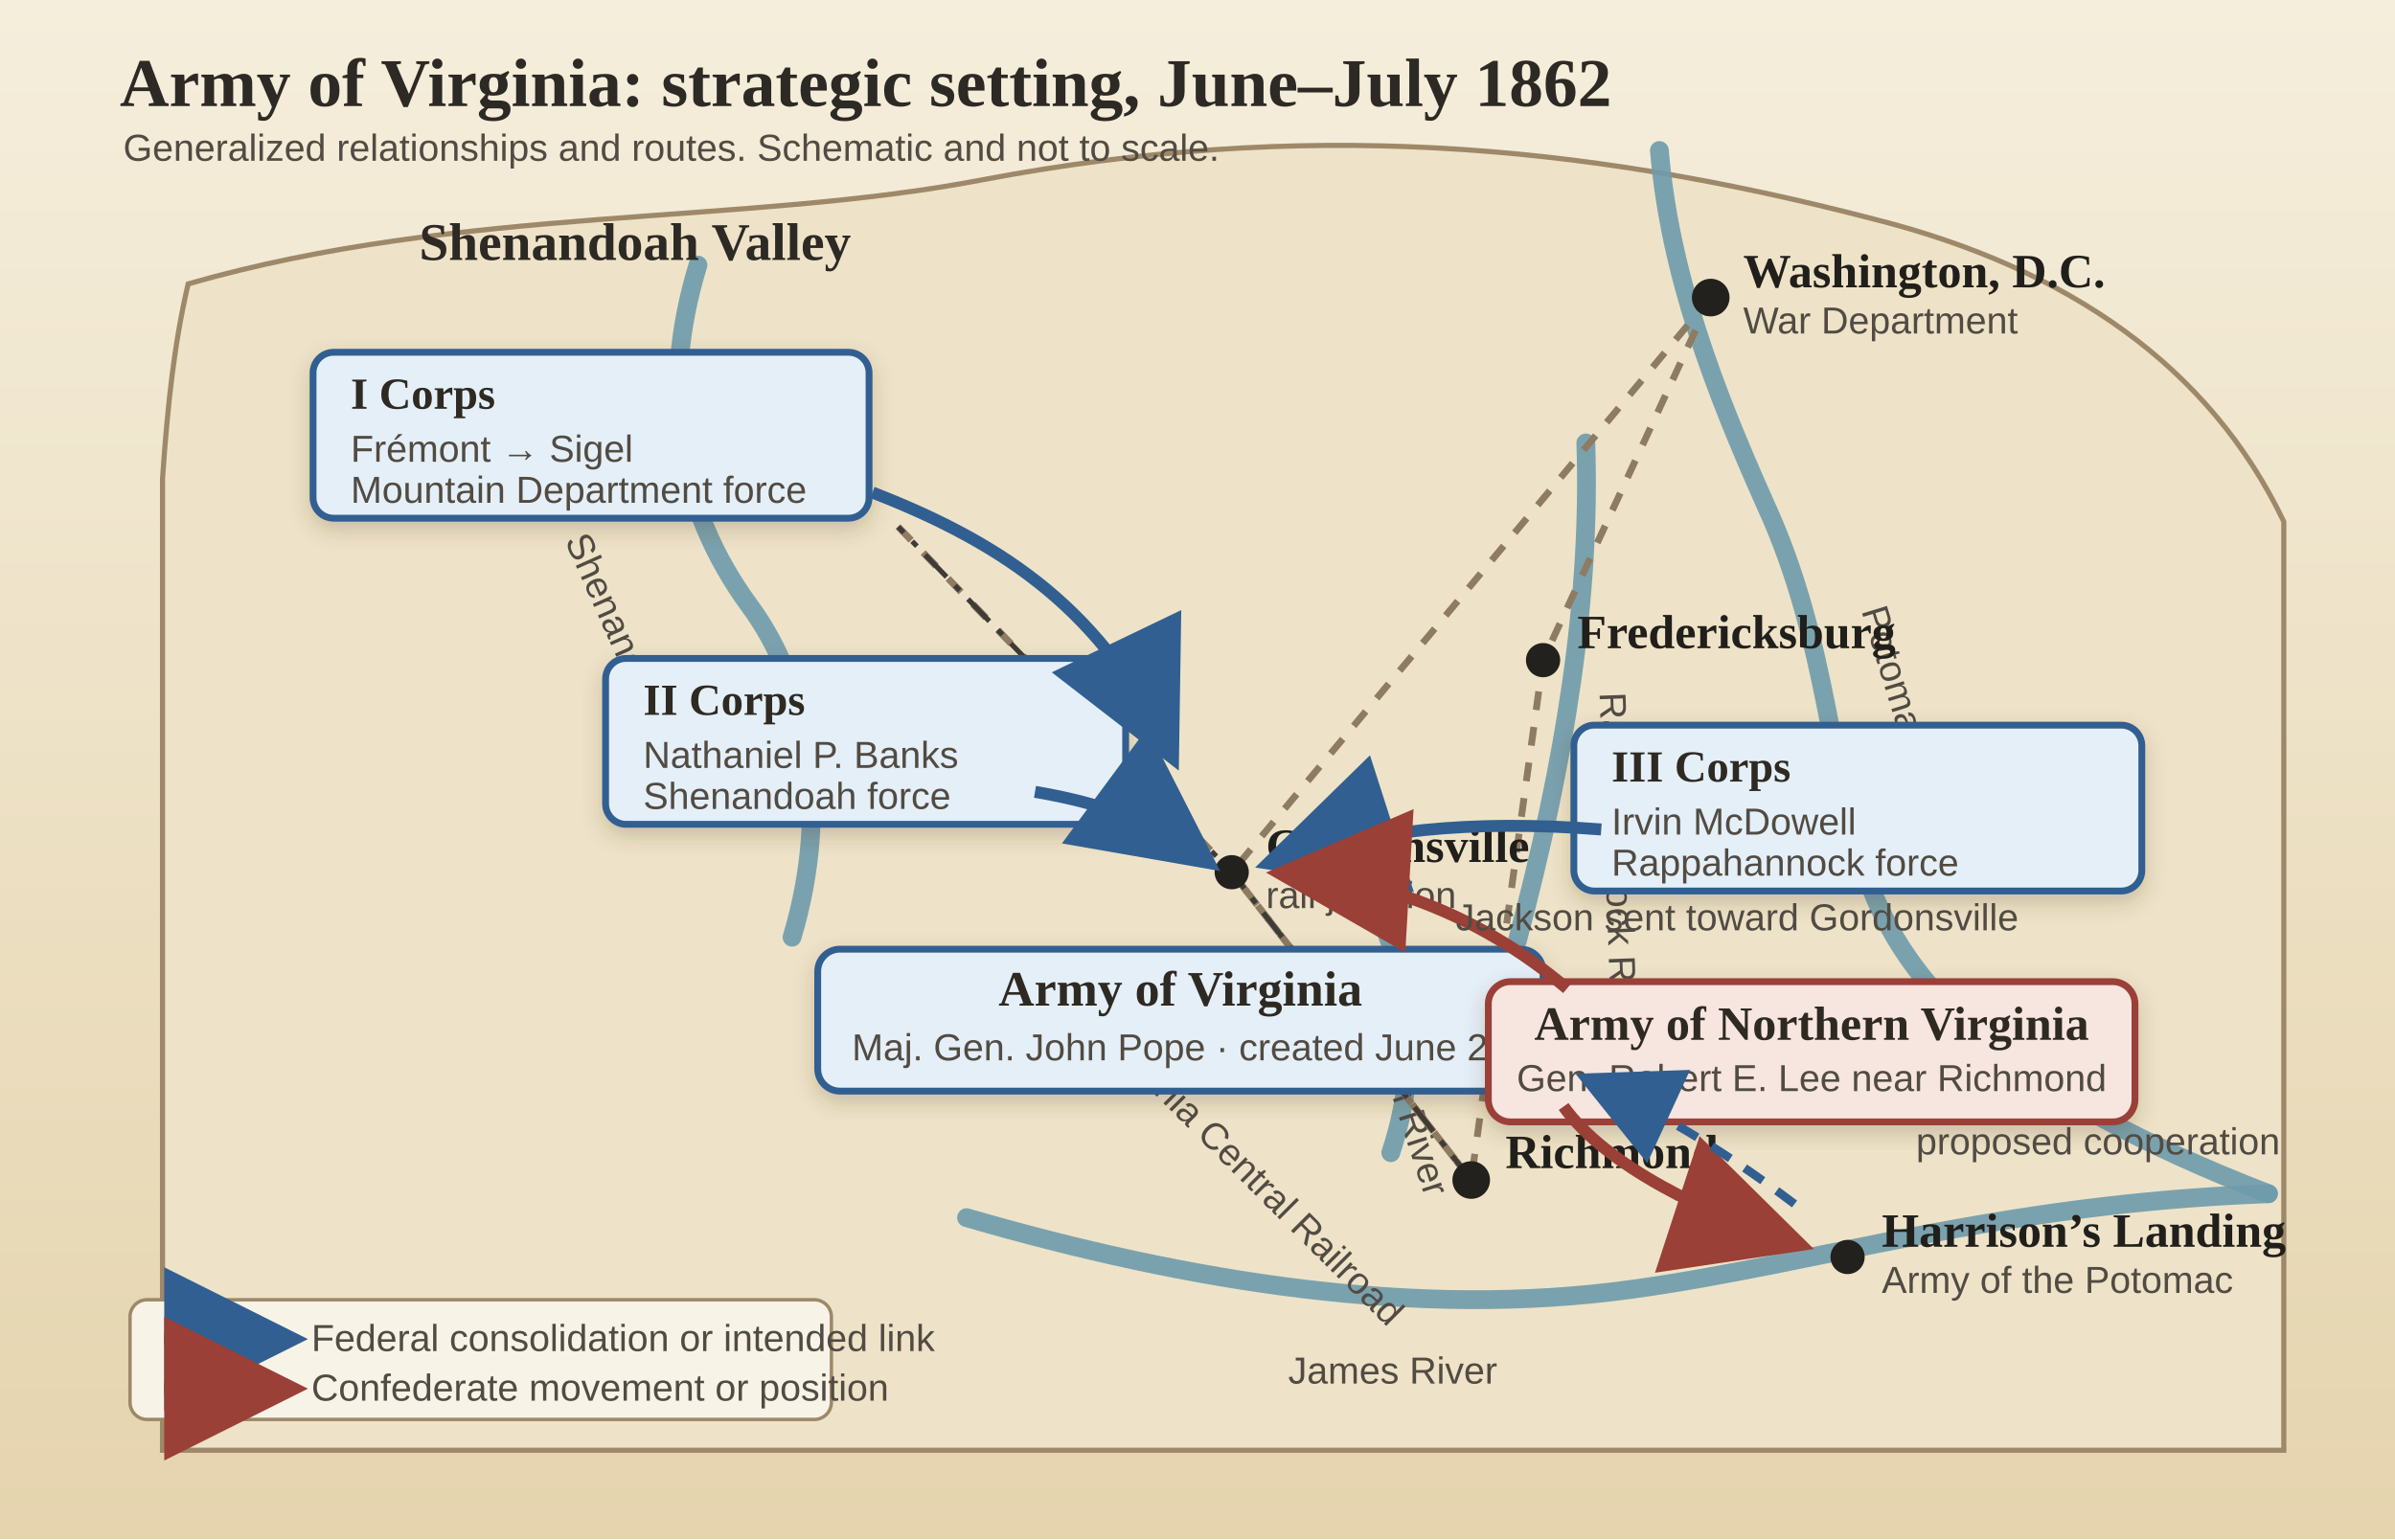
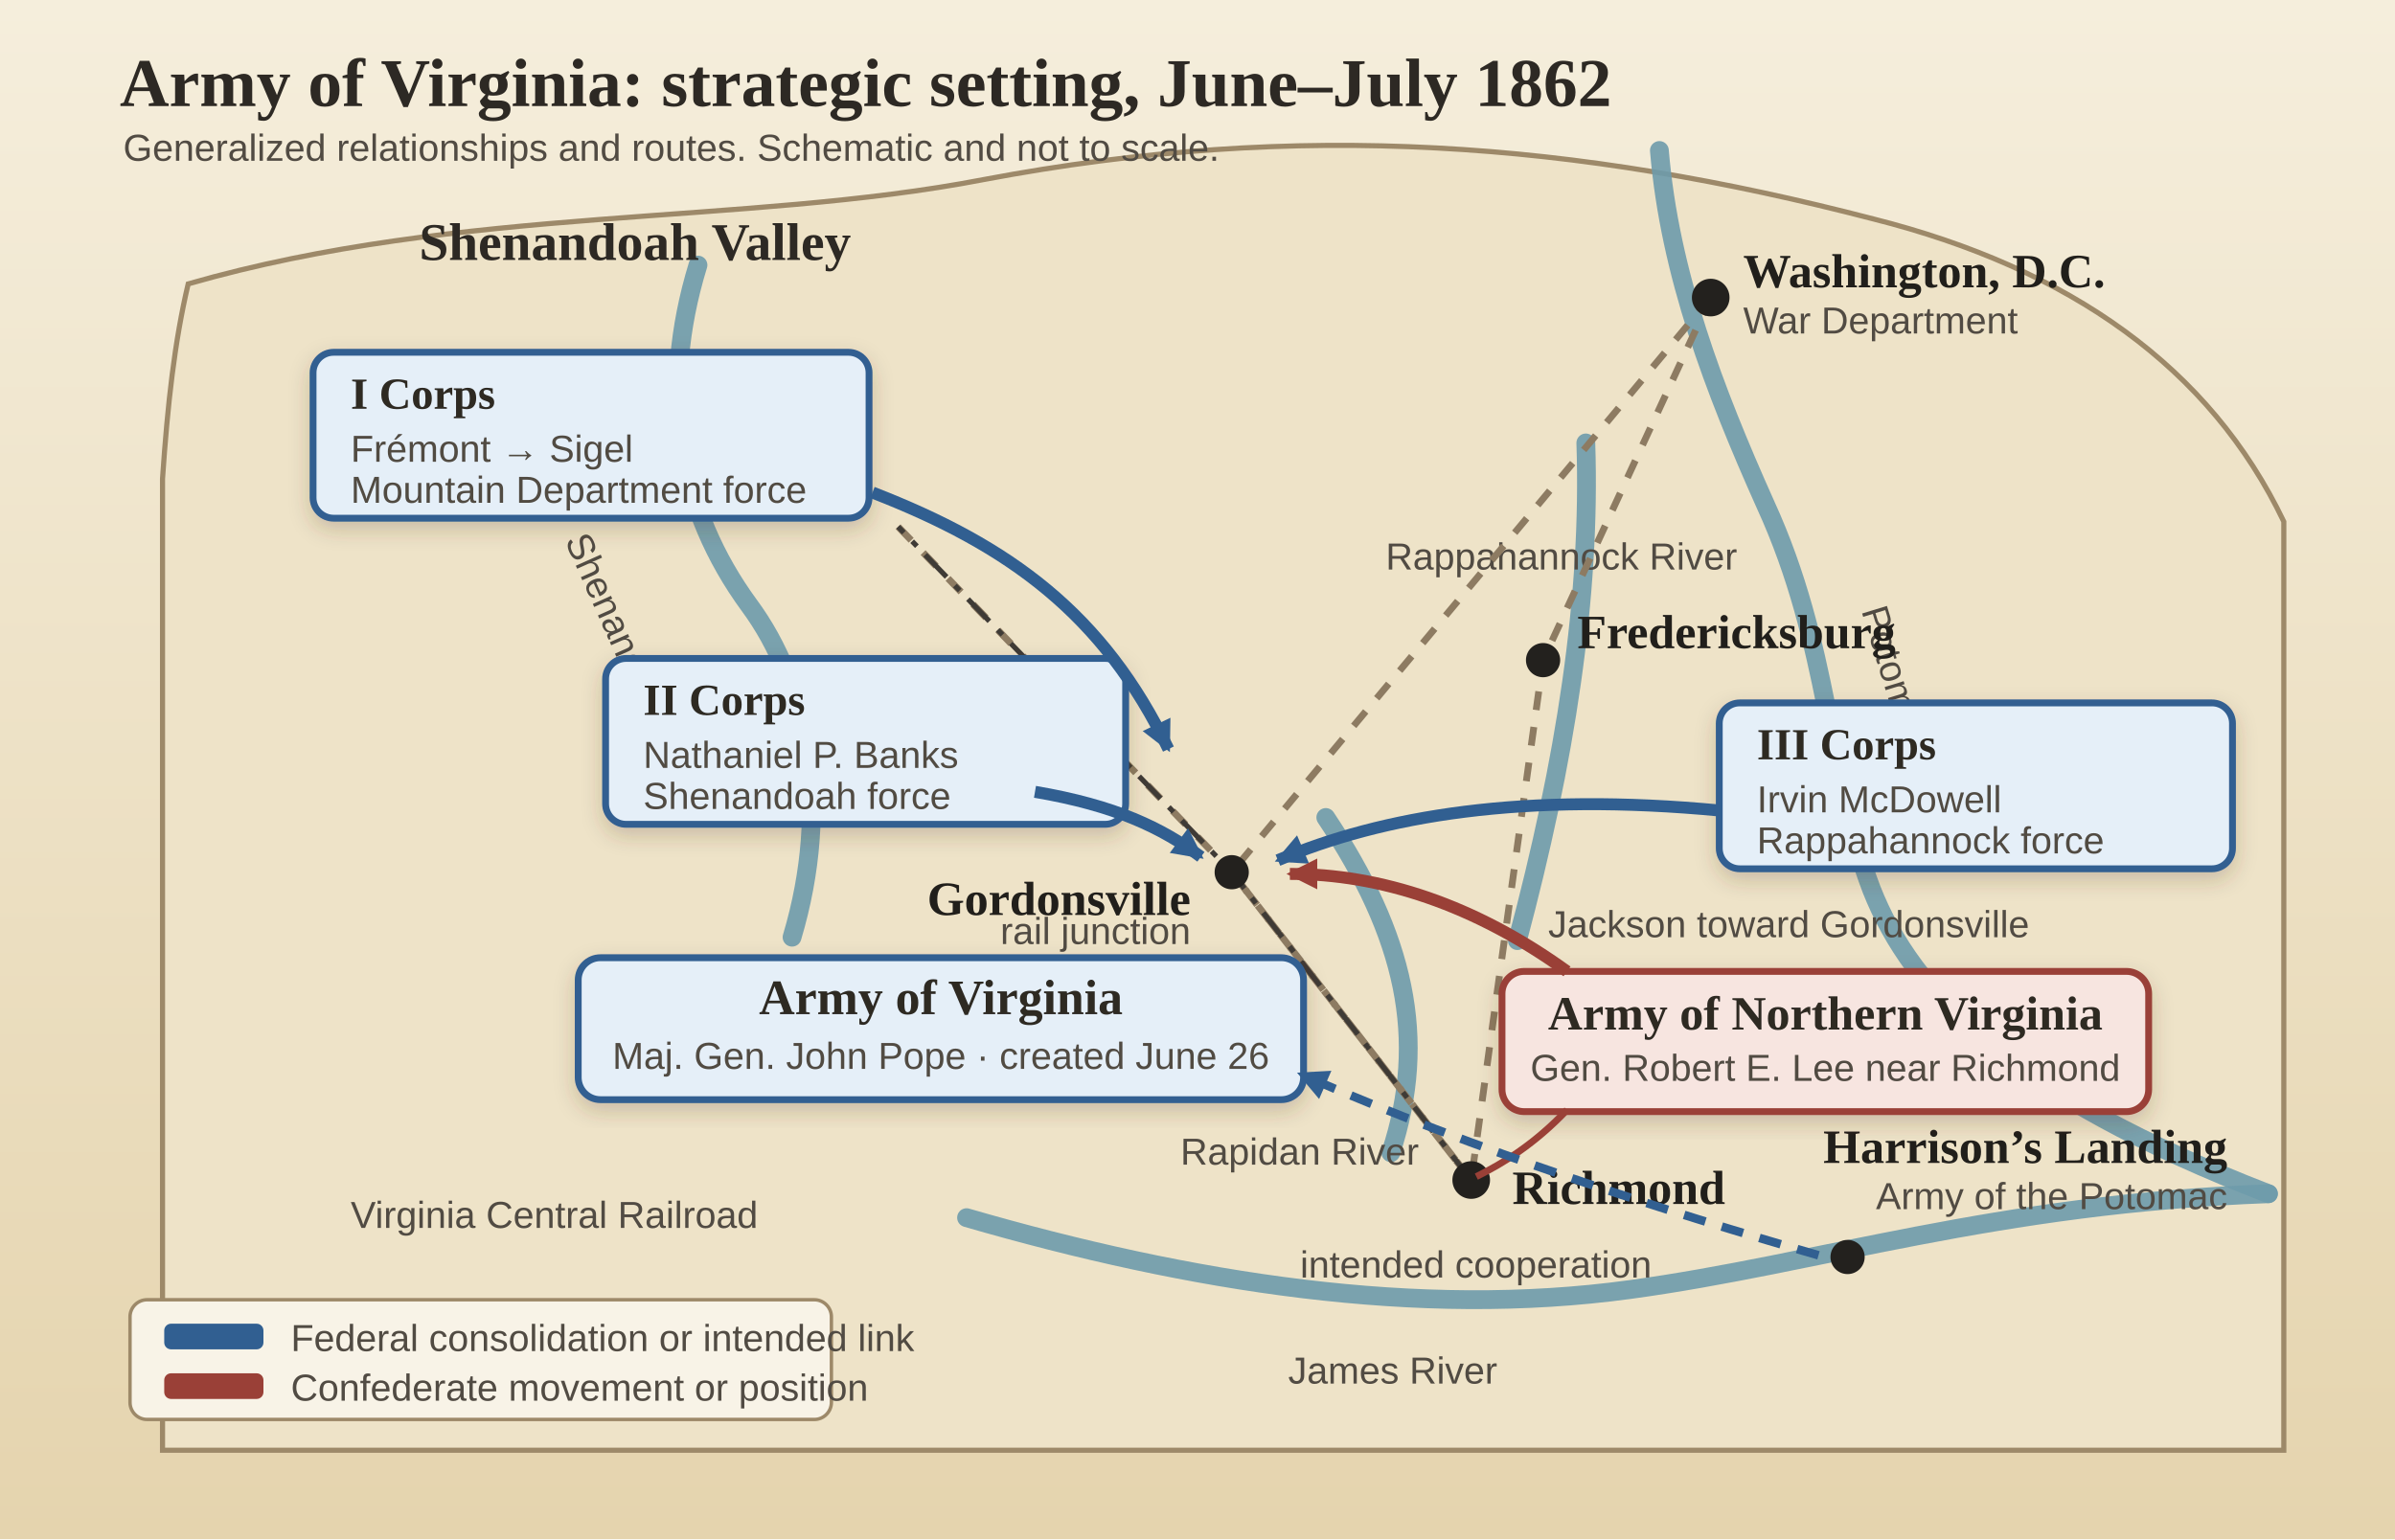
<svg xmlns="http://www.w3.org/2000/svg" width="1400" height="900" viewBox="0 0 1400 900" role="img" aria-labelledby="title desc">
  <defs>
    <linearGradient id="paper" x1="0" y1="0" x2="0" y2="1">
      <stop offset="0" stop-color="#f5eedc" />
      <stop offset="1" stop-color="#e5d4ae" />
    </linearGradient>
    <filter id="shadow" x="-20%" y="-20%" width="140%" height="140%">
      <feDropShadow dx="0" dy="5" stdDeviation="6" flood-color="#493a2b" flood-opacity="0.22" />
    </filter>
-     <marker id="arrowBlue" markerWidth="12" markerHeight="12" refX="10" refY="6" orient="auto">
-       <path d="M0,0 L12,6 L0,12 z" fill="#315f91" />
+     <marker id="arrowBlue" markerUnits="userSpaceOnUse" markerWidth="18" markerHeight="18" refX="16" refY="9" orient="auto">
+       <path d="M0,0 L18,9 L0,18 z" fill="#315f91" />
    </marker>
-     <marker id="arrowRed" markerWidth="12" markerHeight="12" refX="10" refY="6" orient="auto">
-       <path d="M0,0 L12,6 L0,12 z" fill="#9a4037" />
+     <marker id="arrowRed" markerUnits="userSpaceOnUse" markerWidth="18" markerHeight="18" refX="16" refY="9" orient="auto">
+       <path d="M0,0 L18,9 L0,18 z" fill="#9a4037" />
    </marker>
    <style>
      .label { font-family: Georgia, 'Times New Roman', serif; fill: #2d2924; }
      .small { font-family: Arial, sans-serif; fill: #514b43; font-size: 22px; }
      .place { font-family: Georgia, 'Times New Roman', serif; fill: #211f1b; font-weight: 700; font-size: 28px; }
      .water { fill: none; stroke: #6e9bab; stroke-width: 11; stroke-linecap: round; opacity: .9; }
      .road { fill: none; stroke: #8d7b62; stroke-width: 4; stroke-dasharray: 11 10; }
      .rail { fill: none; stroke: #3f3b36; stroke-width: 3; stroke-dasharray: 18 7 4 7; }
      .union { fill: #e5eff8; stroke: #315f91; stroke-width: 4; }
      .confed { fill: #f7e5e0; stroke: #9a4037; stroke-width: 4; }
    </style>
  </defs>
  <rect width="1400" height="900" fill="url(#paper)" />
  <path d="M110 166 C270 120 435 132 575 105 C760 70 922 83 1095 128 C1210 157 1292 215 1335 305 L1335 848 L95 848 L95 280 C98 236 102 200 110 166 Z" fill="#eee3c8" stroke="#9d8969" stroke-width="3" />
  <text x="70" y="62" class="label" font-size="40" font-weight="700">Army of Virginia: strategic setting, June–July 1862</text>
  <text x="72" y="94" class="small">Generalized relationships and routes. Schematic and not to scale.</text>
  <path class="water" d="M970 88 C976 160 1002 228 1032 295 C1070 378 1068 452 1094 520 C1118 581 1176 640 1326 698" />
  <text x="1088" y="357" class="small" fill="#527e8d" transform="rotate(73 1088 357)">Potomac River</text>
  <path class="water" d="M565 712 C696 750 829 771 953 754 C1063 739 1166 704 1326 698" />
  <text x="753" y="809" class="small" fill="#527e8d">James River</text>
  <path class="water" d="M408 155 C385 230 397 298 438 354 C472 400 486 471 463 548" />
  <text x="330" y="316" class="small" fill="#527e8d" transform="rotate(66 330 316)">Shenandoah River</text>
  <path class="water" d="M927 259 C930 350 915 445 887 550" />
-   <text x="935" y="405" class="small" fill="#527e8d" transform="rotate(88 935 405)">Rappahannock River</text>
+   <text x="810" y="333" class="small" fill="#527e8d">Rappahannock River</text>
  <path class="water" d="M775 478 C821 547 835 607 813 674" />
-   <text x="790" y="568" class="small" fill="#527e8d" transform="rotate(72 790 568)">Rapidan River</text>
+   <text x="690" y="681" class="small" fill="#527e8d">Rapidan River</text>
  <path class="road" d="M1000 174 L720 510 L860 690" />
  <path class="road" d="M1000 174 L902 386 L860 690" />
  <path class="road" d="M525 308 L720 510 L860 690" />
  <path class="rail" d="M860 690 L720 510 L525 308" />
-   <text x="643" y="608" class="small" transform="rotate(45 643 608)">Virginia Central Railroad</text>
+   <text x="205" y="718" class="small">Virginia Central Railroad</text>
  <circle cx="1000" cy="174" r="11" fill="#23211e" />
  <text x="1019" y="168" class="place">Washington, D.C.</text>
  <text x="1019" y="195" class="small">War Department</text>
  <circle cx="902" cy="386" r="10" fill="#23211e" />
  <text x="922" y="379" class="place">Fredericksburg</text>
  <circle cx="720" cy="510" r="10" fill="#23211e" />
-   <text x="740" y="504" class="place">Gordonsville</text>
-   <text x="740" y="531" class="small">rail junction</text>
+   <text x="696" y="535" class="place" text-anchor="end">Gordonsville</text>
+   <text x="696" y="552" class="small" text-anchor="end">rail junction</text>
  <circle cx="860" cy="690" r="11" fill="#23211e" />
-   <text x="880" y="683" class="place">Richmond</text>
+   <text x="884" y="704" class="place">Richmond</text>
  <circle cx="1080" cy="735" r="10" fill="#23211e" />
-   <text x="1100" y="729" class="place">Harrison’s Landing</text>
-   <text x="1100" y="756" class="small">Army of the Potomac</text>
+   <text x="1302" y="680" class="place" font-size="26" text-anchor="end">Harrison’s Landing</text>
+   <text x="1302" y="707" class="small" text-anchor="end">Army of the Potomac</text>
  <text x="245" y="152" class="label" font-size="31" font-weight="700">Shenandoah Valley</text>
  <g filter="url(#shadow)">
    <rect x="183" y="206" width="325" height="97" rx="12" class="union" />
    <text x="205" y="239" class="label" font-size="26" font-weight="700">I Corps</text>
    <text x="205" y="270" class="small">Frémont → Sigel</text>
    <text x="205" y="294" class="small">Mountain Department force</text>
  </g>
  <g filter="url(#shadow)">
    <rect x="354" y="385" width="304" height="97" rx="12" class="union" />
    <text x="376" y="418" class="label" font-size="26" font-weight="700">II Corps</text>
    <text x="376" y="449" class="small">Nathaniel P. Banks</text>
    <text x="376" y="473" class="small">Shenandoah force</text>
  </g>
  <g filter="url(#shadow)">
-     <rect x="920" y="424" width="332" height="97" rx="12" class="union" />
-     <text x="942" y="457" class="label" font-size="26" font-weight="700">III Corps</text>
-     <text x="942" y="488" class="small">Irvin McDowell</text>
-     <text x="942" y="512" class="small">Rappahannock force</text>
+     <rect x="1005" y="411" width="300" height="97" rx="12" class="union" />
+     <text x="1027" y="444" class="label" font-size="26" font-weight="700">III Corps</text>
+     <text x="1027" y="475" class="small">Irvin McDowell</text>
+     <text x="1027" y="499" class="small">Rappahannock force</text>
  </g>
  <path d="M510 288 C590 319 645 359 683 438" fill="none" stroke="#315f91" stroke-width="7" marker-end="url(#arrowBlue)" />
  <path d="M605 463 C652 471 679 484 702 501" fill="none" stroke="#315f91" stroke-width="7" marker-end="url(#arrowBlue)" />
-   <path d="M936 485 C858 479 800 486 747 503" fill="none" stroke="#315f91" stroke-width="7" marker-end="url(#arrowBlue)" />
+   <path d="M1006 474 C891 463 808 477 747 503" fill="none" stroke="#315f91" stroke-width="7" marker-end="url(#arrowBlue)" />
  <g filter="url(#shadow)">
-     <rect x="478" y="555" width="424" height="83" rx="13" class="union" />
-     <text x="690" y="588" class="label" font-size="29" font-weight="700" text-anchor="middle">Army of Virginia</text>
-     <text x="690" y="620" class="small" text-anchor="middle">Maj. Gen. John Pope · created June 26</text>
+     <rect x="338" y="560" width="424" height="83" rx="13" class="union" />
+     <text x="550" y="593" class="label" font-size="29" font-weight="700" text-anchor="middle">Army of Virginia</text>
+     <text x="550" y="625" class="small" text-anchor="middle">Maj. Gen. John Pope · created June 26</text>
  </g>
  <g filter="url(#shadow)">
-     <rect x="870" y="574" width="378" height="82" rx="13" class="confed" />
-     <text x="1059" y="608" class="label" font-size="28" font-weight="700" text-anchor="middle">Army of Northern Virginia</text>
-     <text x="1059" y="638" class="small" text-anchor="middle">Gen. Robert E. Lee near Richmond</text>
+     <rect x="878" y="568" width="378" height="82" rx="13" class="confed" />
+     <text x="1067" y="602" class="label" font-size="28" font-weight="700" text-anchor="middle">Army of Northern Virginia</text>
+     <text x="1067" y="632" class="small" text-anchor="middle">Gen. Robert E. Lee near Richmond</text>
  </g>
-   <path d="M914 647 C939 682 998 710 1047 726" fill="none" stroke="#9a4037" stroke-width="7" marker-end="url(#arrowRed)" />
-   <path d="M916 578 C864 534 806 514 754 511" fill="none" stroke="#9a4037" stroke-width="7" marker-end="url(#arrowRed)" />
-   <text x="851" y="544" class="small" fill="#87372f">Jackson sent toward Gordonsville</text>
-   <path d="M1049 704 C1004 670 967 649 930 632" fill="none" stroke="#315f91" stroke-width="5" stroke-dasharray="13 10" marker-end="url(#arrowBlue)" />
-   <text x="1120" y="675" class="small" fill="#315f91">proposed cooperation</text>
+   <path d="M916 568 C862 529 807 511 754 511" fill="none" stroke="#9a4037" stroke-width="7" marker-end="url(#arrowRed)" />
+   <text x="905" y="548" class="small" fill="#87372f">Jackson toward Gordonsville</text>
+   <path d="M916 649 C897 669 879 680 863 688" fill="none" stroke="#9a4037" stroke-width="4" />
+   <path d="M1063 734 C973 708 866 674 760 628" fill="none" stroke="#315f91" stroke-width="5" stroke-dasharray="13 10" marker-end="url(#arrowBlue)" />
+   <text x="760" y="747" class="small" fill="#315f91">intended cooperation</text>
  <g transform="translate(76 760)">
    <rect width="410" height="70" rx="10" fill="#f8f3e7" stroke="#9d8969" stroke-width="2" />
-     <line x1="20" y1="23" x2="90" y2="23" stroke="#315f91" stroke-width="7" marker-end="url(#arrowBlue)" />
-     <text x="106" y="30" class="small">Federal consolidation or intended link</text>
-     <line x1="20" y1="52" x2="90" y2="52" stroke="#9a4037" stroke-width="7" marker-end="url(#arrowRed)" />
-     <text x="106" y="59" class="small">Confederate movement or position</text>
+     <rect x="20" y="14" width="58" height="15" rx="4" fill="#315f91" />
+     <text x="94" y="30" class="small">Federal consolidation or intended link</text>
+     <rect x="20" y="43" width="58" height="15" rx="4" fill="#9a4037" />
+     <text x="94" y="59" class="small">Confederate movement or position</text>
  </g>
</svg>
